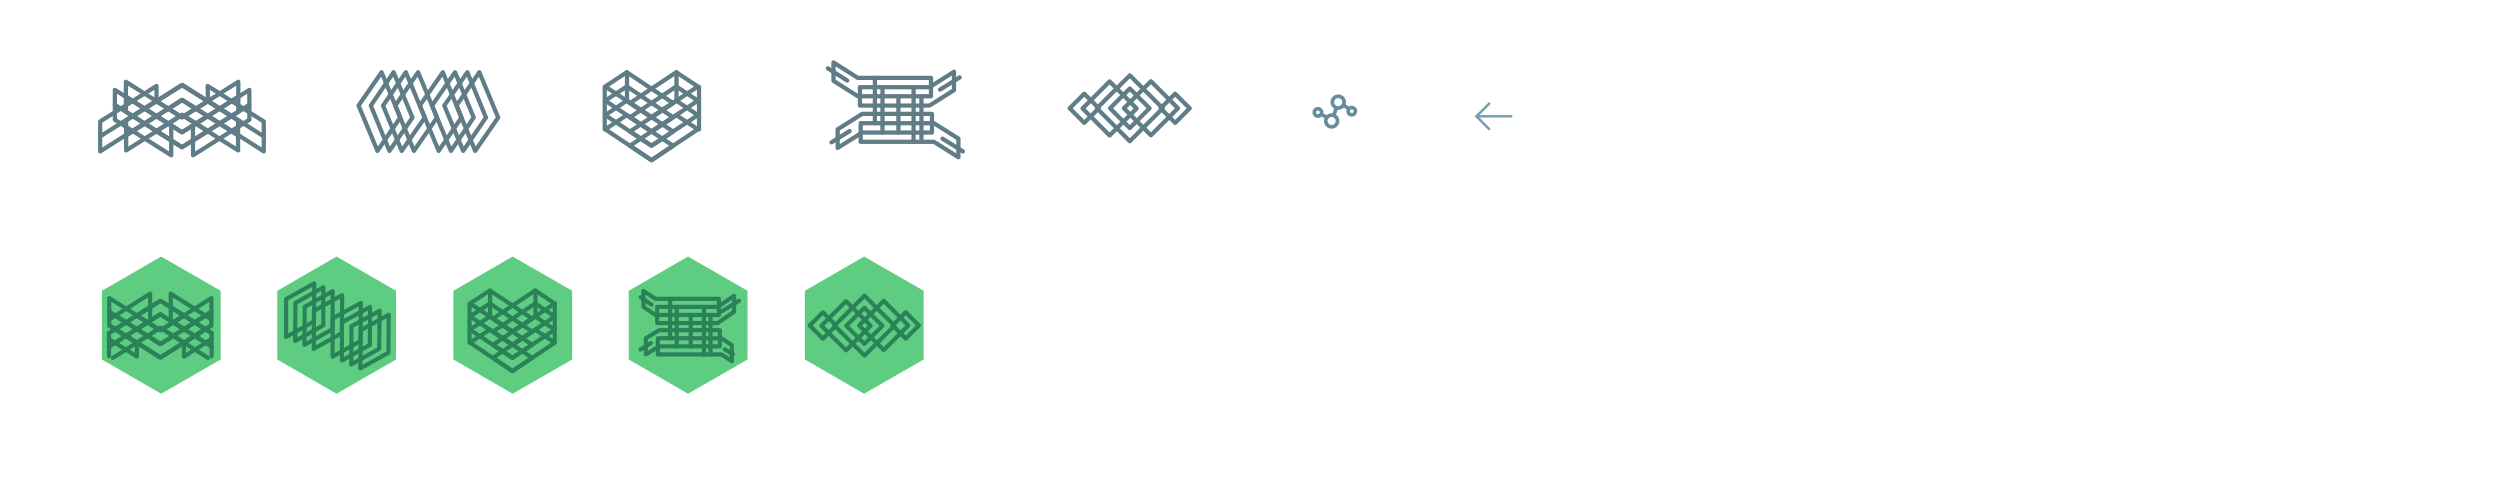
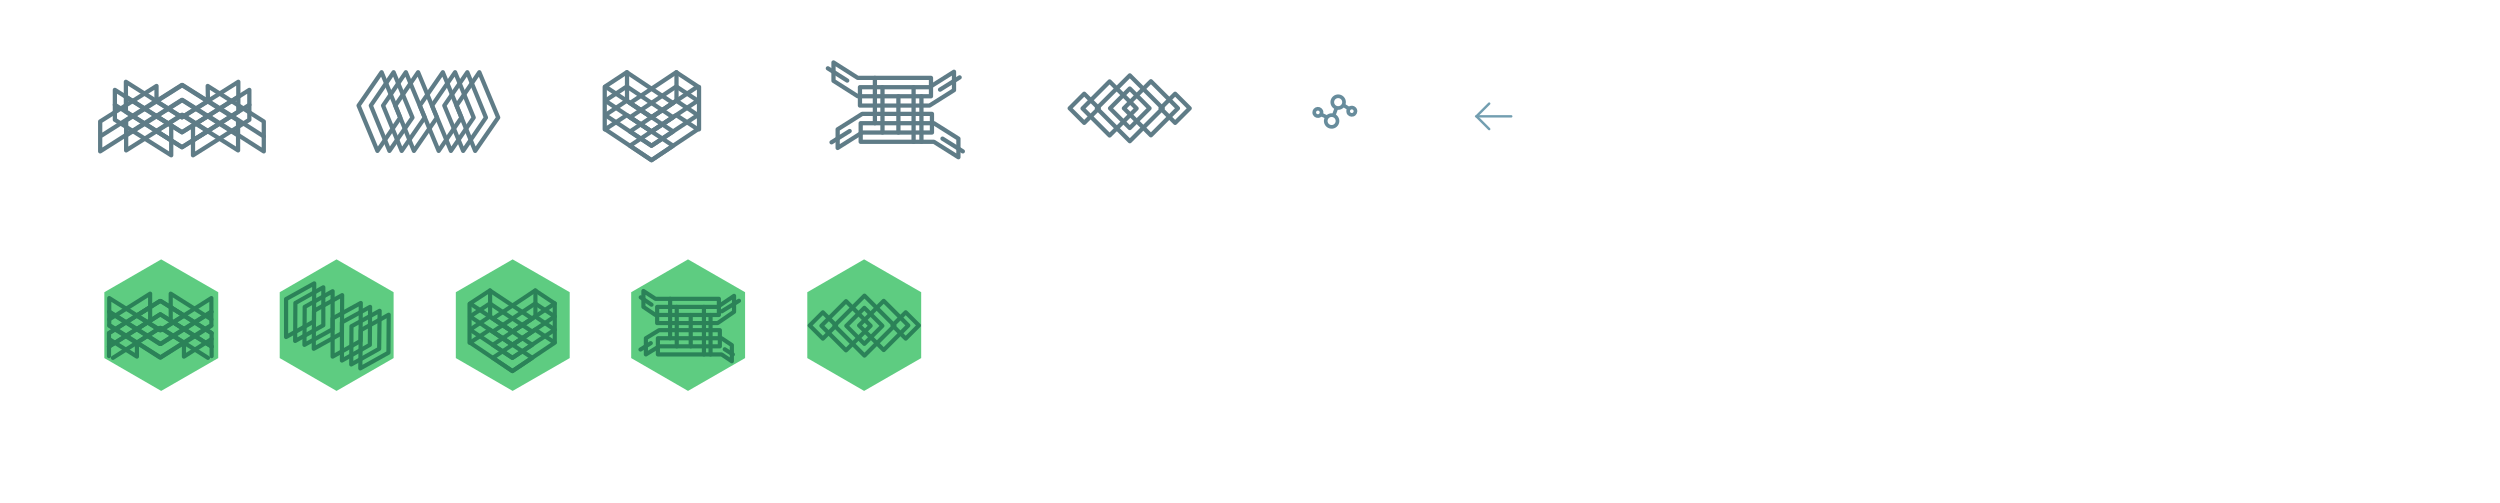
<svg xmlns="http://www.w3.org/2000/svg" version="1.1" id="svgs" x="0px" y="0px" viewBox="0 0 1020.7 205" style="enable-background:new 0 0 1020.7 205;" xml:space="preserve">
  <style type="text/css">
	.st0{fill:none;stroke:#5F7C87;stroke-width:1.743;stroke-linecap:round;stroke-linejoin:round;stroke-miterlimit:10;}
	.st1{fill:none;stroke:#678C9C;stroke-width:1.5;stroke-miterlimit:10;}
	.st2{fill:none;stroke:#729EB0;stroke-linecap:round;stroke-miterlimit:10;}
- 	.st3{fill:#5ECC81;stroke:#5ECC81;stroke-width:2;stroke-miterlimit:10;}
+ 	.st3{fill:#5ECC81;}
	.st4{fill:none;stroke:#2B8258;stroke-width:1.704;stroke-linecap:round;stroke-linejoin:round;stroke-miterlimit:10;}
</style>
  <g id="mesh">
    <polygon class="st0" points="342,60.4 352,54.1 380.5,54.1 380.5,46.5 352,46.5 342,52.8  " />
    <polygon class="st0" points="391.3,64.2 381.3,57.9 351.4,57.9 351.4,50.3 381.3,50.3 391.3,56.6  " />
    <polygon class="st0" points="389.5,29.3 379.5,35.6 351.1,35.6 351.1,43.1 379.5,43.1 389.5,36.8  " />
    <polygon class="st0" points="340.3,25.5 350.2,31.8 380.1,31.8 380.1,39.3 350.2,39.3 340.3,33  " />
    <line class="st0" x1="357.2" y1="31.8" x2="357.2" y2="50.3" />
    <line class="st0" x1="373" y1="35.6" x2="373" y2="57.9" />
    <line class="st0" x1="360.3" y1="35.6" x2="360.3" y2="54.1" />
    <line class="st0" x1="376.2" y1="39.3" x2="376.2" y2="57.9" />
    <line class="st0" x1="366.8" y1="39.3" x2="366.8" y2="54.1" />
    <line class="st0" x1="383.8" y1="36.6" x2="391.8" y2="31.6" />
    <line class="st0" x1="339.5" y1="58.1" x2="346.9" y2="53.5" />
    <line class="st0" x1="384.8" y1="56.6" x2="393.1" y2="61.8" />
    <line class="st0" x1="338" y1="27.9" x2="345.9" y2="32.9" />
  </g>
  <g id="logger">
    <polygon class="st0" points="169,61.6 161.4,43.1 170.7,29.5 178.4,48  " />
    <polygon class="st0" points="164,61.6 156.4,43.1 165.7,29.5 173.4,48  " />
    <polygon class="st0" points="159,61.6 151.4,43.1 160.7,29.5 168.4,48  " />
    <polygon class="st0" points="154.1,61.6 146.4,43.1 155.8,29.5 163.4,48  " />
    <polygon class="st0" points="194,61.6 186.4,43.1 195.7,29.5 203.4,48  " />
    <polygon class="st0" points="189.1,61.6 181.4,43.1 190.8,29.5 198.4,48  " />
    <polygon class="st0" points="184.1,61.6 176.4,43.1 185.8,29.5 193.4,48  " />
    <polygon class="st0" points="179.1,61.6 171.4,43.1 180.8,29.5 188.4,48  " />
  </g>
  <g id="monitor">
    <polygon class="st0" points="247.1,35.3 255.9,29.5 274.8,42.1 266,47.9  " />
    <polygon class="st0" points="247.1,41.1 255.9,35.3 274.8,47.9 266,53.7  " />
    <polygon class="st0" points="247.1,47 255.9,41.1 274.8,53.7 266,59.5  " />
    <polygon class="st0" points="284.9,35.3 276.1,29.5 257.2,42.1 266,47.9  " />
    <polygon class="st0" points="284.9,41.1 276.1,35.3 257.2,47.9 266,53.7  " />
    <polygon class="st0" points="284.9,47 276.1,41.1 257.2,53.7 266,59.5  " />
    <polygon class="st0" points="247.1,52.8 255.9,47 274.8,59.5 266,65.4  " />
    <polygon class="st0" points="284.9,52.8 276.1,47 257.2,59.5 266,65.4  " />
    <line class="st0" x1="276.2" y1="41.1" x2="276.2" y2="29.5" />
    <line class="st0" x1="285.4" y1="52.8" x2="285.4" y2="35.5" />
    <line class="st0" x1="246.9" y1="52.8" x2="246.9" y2="35.5" />
    <line class="st0" x1="256" y1="41.1" x2="256" y2="29.5" />
  </g>
  <g id="warehouse">
-     <rect x="451.8" y="34.7" transform="matrix(0.7071 -0.7071 0.7071 0.7071 103.8406 339.1441)" class="st0" width="19" height="19" />
-     <rect x="455.6" y="38.5" transform="matrix(0.7071 -0.7071 0.7071 0.7071 103.8305 339.1428)" class="st0" width="11.4" height="11.4" />
-     <rect x="462.1" y="36.4" transform="matrix(0.707 -0.7072 0.7072 0.707 106.4216 345.2686)" class="st0" width="15.6" height="15.6" />
-     <rect x="445.2" y="36.5" transform="matrix(0.7072 -0.707 0.707 0.7072 101.3414 333.2205)" class="st0" width="15.6" height="15.6" />
-     <rect x="475.6" y="40" transform="matrix(0.707 -0.7072 0.7072 0.707 109.31 352.2859)" class="st0" width="8.4" height="8.4" />
-     <rect x="438.5" y="40" transform="matrix(0.7071 -0.7071 0.7071 0.7071 98.3834 325.9927)" class="st0" width="8.4" height="8.4" />
+     <rect x="451.78" y="34.713" transform="matrix(0.7071 -0.7071 0.7071 0.7071 103.8426 339.1236)" class="st0" width="19" height="19" />
+     <rect x="455.57" y="38.511" transform="matrix(0.7071 -0.7071 0.7071 0.7071 103.8405 339.116)" class="st0" width="11.4" height="11.4" />
+     <rect x="462.099" y="36.405" transform="matrix(0.707 -0.7072 0.7072 0.707 106.4154 345.2675)" class="st0" width="15.6" height="15.6" />
+     <rect x="445.223" y="36.479" transform="matrix(0.7072 -0.707 0.707 0.7072 101.337 333.2548)" class="st0" width="15.6" height="15.6" />
+     <rect x="475.587" y="40.021" transform="matrix(0.707 -0.7072 0.7072 0.707 109.3011 352.2649)" class="st0" width="8.4" height="8.4" />
+     <rect x="438.47" y="40.013" transform="matrix(0.7071 -0.7071 0.7071 0.7071 98.3916 325.965)" class="st0" width="8.4" height="8.4" />
  </g>
  <g id="pusher">
    <polyline class="st0" points="51.4,39.5 74.3,54 84.8,47.5  " />
    <polyline class="st0" points="84.8,53.6 74.3,60.1 51.4,45.6 51.4,33.4 74.3,47.9 84.8,41.4  " />
    <line class="st0" x1="46.9" y1="42.8" x2="69.9" y2="57.3" />
    <polygon class="st0" points="46.9,36.7 69.9,51.2 69.9,63.4 46.9,48.9  " />
    <line class="st0" x1="84.8" y1="41.1" x2="107.7" y2="55.7" />
    <polyline class="st0" points="84.8,47.2 107.7,61.8 107.7,49.6 84.8,35.1 84.9,41.3 74.5,34.7 51.5,49.2 51.5,61.4 74.5,46.9    84.9,53.5  " />
    <polyline class="st0" points="97.2,55.3 74.2,40.8 63.8,47.4  " />
    <polyline class="st0" points="63.8,41.3 74.2,34.7 97.2,49.2 97.2,61.4 74.2,46.9 63.8,53.5  " />
    <polyline class="st0" points="97.3,39.5 74.3,54 63.9,47.5  " />
    <polyline class="st0" points="63.9,53.6 74.3,60.1 97.3,45.6 97.3,33.4 74.3,47.9 63.9,41.4  " />
    <line class="st0" x1="101.8" y1="42.8" x2="78.8" y2="57.3" />
    <polygon class="st0" points="101.8,36.7 78.8,51.2 78.8,63.4 101.8,48.9  " />
    <polyline class="st0" points="63.9,47.2 40.9,61.8 40.9,49.6 63.9,35.1 63.9,41.1 40.9,55.7  " />
    <polyline class="st0" points="51.5,55.3 74.5,40.8 84.9,47.4  " />
  </g>
  <g id="admin">
-     <ellipse transform="matrix(0.9413 -0.3375 0.3375 0.9413 15.2265 186.3964)" class="st1" cx="543.7" cy="49.4" rx="2.4" ry="2.4" />
-     <ellipse transform="matrix(0.9412 -0.3377 0.3377 0.9412 18.0182 186.9649)" class="st1" cx="546.4" cy="41.7" rx="2.4" ry="2.4" />
-     <ellipse transform="matrix(0.9413 -0.3376 0.3376 0.9413 17.0745 188.9877)" class="st1" cx="551.9" cy="45.4" rx="1.5" ry="1.5" />
+     <ellipse transform="matrix(0.9413 -0.3375 0.3375 0.9413 15.2298 186.3962)" class="st1" cx="543.684" cy="49.398" rx="2.4" ry="2.4" />
+     <ellipse transform="matrix(0.9412 -0.3377 0.3377 0.9412 18.02 186.9688)" class="st1" cx="546.372" cy="41.694" rx="2.4" ry="2.4" />
+     <ellipse transform="matrix(0.9413 -0.3376 0.3376 0.9413 17.0746 188.9868)" class="st1" cx="551.905" cy="45.401" rx="1.5" ry="1.5" />
    <line class="st1" x1="544.5" y1="47.2" x2="545.7" y2="43.9" />
    <line class="st1" x1="550.8" y1="44.4" x2="548.6" y2="43" />
-     <ellipse transform="matrix(0.8869 -0.4619 0.4619 0.8869 39.6385 253.7321)" class="st1" cx="538.1" cy="45.9" rx="1.5" ry="1.5" />
+     <ellipse transform="matrix(0.8869 -0.4619 0.4619 0.8869 39.645 253.7357)" class="st1" cx="538.081" cy="45.892" rx="1.5" ry="1.5" />
    <line class="st1" x1="539.3" y1="46.7" x2="541.7" y2="47.8" />
  </g>
  <g id="back-arrow">
    <polyline class="st2" points="608,52.7 602.8,47.5 608,42.3  " />
    <line class="st2" x1="602.8" y1="47.5" x2="617" y2="47.5" />
  </g>
-   <g id="hex-warehouse">
+   <g id="hex-hoarder">
    <polygon id="_x3E_bg_3_" class="st3" points="376.1,146.2 352.8,159.6 329.6,146.2 329.6,119.3 352.8,105.9 376.1,119.3  " />
-     <rect x="344.3" y="124.3" transform="matrix(0.7071 -0.7071 0.7071 0.7071 9.3691 288.5079)" class="st4" width="17.3" height="17.3" />
-     <rect x="347.7" y="127.8" transform="matrix(0.7071 -0.7071 0.7071 0.7071 9.3173 288.5218)" class="st4" width="10.4" height="10.4" />
-     <rect x="353.7" y="125.8" transform="matrix(0.707 -0.7072 0.7072 0.707 11.7288 294.0703)" class="st4" width="14.2" height="14.2" />
-     <rect x="338.3" y="125.9" transform="matrix(0.7072 -0.707 0.707 0.7072 7.1164 283.1394)" class="st4" width="14.2" height="14.2" />
-     <rect x="366" y="129.1" transform="matrix(0.707 -0.7072 0.7072 0.707 14.3517 300.4321)" class="st4" width="7.6" height="7.6" />
-     <rect x="332.2" y="129.1" transform="matrix(0.7071 -0.7071 0.7071 0.7071 4.4003 276.4973)" class="st4" width="7.6" height="7.6" />
+     <rect x="344.299" y="124.296" transform="matrix(0.7071 -0.7071 0.7071 0.7071 9.3694 288.5116)" class="st4" width="17.3" height="17.3" />
+     <rect x="347.697" y="127.831" transform="matrix(0.7071 -0.7071 0.7071 0.7071 9.2944 288.4997)" class="st4" width="10.4" height="10.4" />
+     <rect x="353.701" y="125.773" transform="matrix(0.707 -0.7072 0.7072 0.707 11.7438 294.0919)" class="st4" width="14.2" height="14.2" />
+     <rect x="338.314" y="125.899" transform="matrix(0.7072 -0.707 0.707 0.7072 7.1036 283.1515)" class="st4" width="14.2" height="14.2" />
+     <rect x="365.987" y="129.07" transform="matrix(0.707 -0.7072 0.7072 0.707 14.3787 300.446)" class="st4" width="7.6" height="7.6" />
+     <rect x="332.16" y="129.085" transform="matrix(0.7071 -0.7071 0.7071 0.7071 4.4362 276.4804)" class="st4" width="7.6" height="7.6" />
  </g>
-   <g id="hex-mesh">
+   <g id="hex-portal">
    <polygon id="_x3E_bg_4_" class="st3" points="304.2,146.2 280.9,159.6 257.7,146.2 257.7,119.3 280.9,105.9 304.2,119.3  " />
    <polygon class="st4" points="263.7,144.7 269.1,141.4 293.9,141.4 293.9,134.8 269.1,134.8 263.7,138.1  " />
    <polygon class="st4" points="298.8,147.5 294.6,144.7 268.6,144.7 268.6,138.1 294.6,138.1 298.8,140.9  " />
    <polygon class="st4" points="299.7,120.8 293,125.3 268.3,125.3 268.3,131.9 293,131.9 299.7,127.3  " />
    <polygon class="st4" points="262.7,118.8 267.6,122 293.5,122 293.5,128.6 267.6,128.6 262.7,125.3  " />
    <line class="st4" x1="273.6" y1="122" x2="273.6" y2="138.1" />
    <line class="st4" x1="287.4" y1="125.3" x2="287.4" y2="144.7" />
    <line class="st4" x1="276.3" y1="125.3" x2="276.3" y2="141.4" />
    <line class="st4" x1="290.1" y1="128.6" x2="290.1" y2="144.7" />
    <line class="st4" x1="282" y1="128.6" x2="282" y2="141.4" />
    <line class="st4" x1="294.7" y1="127.1" x2="301.7" y2="122.8" />
    <line class="st4" x1="261.5" y1="142.7" x2="265.7" y2="140.1" />
    <line class="st4" x1="295.9" y1="142.6" x2="299.2" y2="144.7" />
    <line class="st4" x1="261.6" y1="121.4" x2="266" y2="124.4" />
  </g>
-   <g id="hex-monitor">
+   <g id="hex-pulse">
    <polygon id="_x3E_bg_5_" class="st3" points="232.6,146.2 209.3,159.6 186.1,146.2 186.1,119.3 209.3,105.9 232.6,119.3  " />
    <polygon class="st4" points="191.9,123.9 200,118.6 217.3,130.1 209.2,135.4  " />
    <polygon class="st4" points="191.9,129.2 200,123.9 217.3,135.4 209.2,140.8  " />
    <polygon class="st4" points="191.9,134.6 200,129.2 217.3,140.8 209.2,146.1  " />
    <polygon class="st4" points="226.5,123.9 218.5,118.6 201.2,130.1 209.2,135.4  " />
    <line class="st4" x1="226.5" y1="139.7" x2="226.5" y2="123.9" />
    <polygon class="st4" points="226.5,129.2 218.5,123.9 201.2,135.4 209.2,140.8  " />
    <polygon class="st4" points="226.5,134.6 218.5,129.2 201.2,140.8 209.2,146.1  " />
    <polygon class="st4" points="191.9,139.9 200,134.6 217.3,146.1 209.2,151.5  " />
    <polygon class="st4" points="226.5,139.9 218.5,134.6 201.2,146.1 209.2,151.5  " />
    <line class="st4" x1="218.6" y1="129.2" x2="218.6" y2="118.6" />
    <line class="st4" x1="191.7" y1="139.9" x2="191.7" y2="124.1" />
    <line class="st4" x1="200.1" y1="129.2" x2="200.1" y2="118.6" />
  </g>
-   <g id="hex-logger">
+   <g id="hex-logvac">
    <polygon id="_x3E_bg_6_" class="st3" points="160.7,146.2 137.4,159.6 114.2,146.2 114.2,119.3 137.4,105.9 160.7,119.3  " />
    <polygon class="st4" points="128.1,142.4 128.2,126.9 139.7,120.5 139.6,136  " />
    <polygon class="st4" points="124.3,140.8 124.4,125.3 135.8,118.9 135.8,134.4  " />
    <polygon class="st4" points="120.5,139.2 120.6,123.7 132,117.3 132,132.8  " />
    <polygon class="st4" points="116.8,137.6 116.8,122.1 128.3,115.7 128.2,131.2  " />
    <polygon class="st4" points="147.1,150.4 147.3,134.8 158.7,128.5 158.6,144  " />
    <polygon class="st4" points="143.4,148.8 143.5,133.2 155,126.9 154.8,142.4  " />
    <polygon class="st4" points="139.6,147.2 139.6,131.6 151.1,125.3 151,140.8  " />
    <polygon class="st4" points="135.8,145.6 135.8,130 147.3,123.7 147.2,139.2  " />
  </g>
-   <g id="hex-pusher">
+   <g id="hex-mist">
    <polygon id="_x3E_bg_7_" class="st3" points="89.1,146.2 65.8,159.6 42.6,146.2 42.6,119.3 65.8,105.9 89.1,119.3  " />
    <path class="st4" d="M83.2,133.4" />
    <line class="st4" x1="86.4" y1="141.5" x2="65.6" y2="128.4" />
    <line class="st4" x1="84.9" y1="146.1" x2="65.6" y2="133.9" />
    <polyline class="st4" points="65.6,122.9 86.4,136 86.4,138.6 86.4,145.4  " />
    <line class="st4" x1="86.4" y1="136" x2="69.7" y2="125.4" />
    <polyline class="st4" points="86.4,141.5 69.7,130.9 69.7,119.9 86.3,130.4  " />
    <polyline class="st4" points="65.5,145.9 86.3,132.7 86.3,121.7 65.5,134.8  " />
    <line class="st4" x1="65.7" y1="140.4" x2="75.2" y2="134.4" />
    <line class="st4" x1="65.7" y1="134.8" x2="75.2" y2="128.9" />
    <line class="st4" x1="75.2" y1="139.9" x2="65.7" y2="145.9" />
    <line class="st4" x1="65.6" y1="128.4" x2="75.1" y2="134.4" />
    <line class="st4" x1="65.6" y1="133.9" x2="75.1" y2="139.9" />
    <line class="st4" x1="75.1" y1="128.8" x2="65.6" y2="122.9" />
    <line class="st4" x1="86.3" y1="127.2" x2="65.5" y2="140.4" />
    <line class="st4" x1="75.1" y1="134.5" x2="86.3" y2="127.4" />
    <polyline class="st4" points="86.4,138.4 75.1,145.6 75.1,140.1 86.3,133  " />
    <path class="st4" d="M86.4,138.6" />
    <path class="st4" d="M47.7,133.4" />
    <line class="st4" x1="44.5" y1="141.5" x2="65.3" y2="128.4" />
    <line class="st4" x1="46.1" y1="146.1" x2="65.3" y2="133.9" />
    <polyline class="st4" points="65.3,122.9 44.5,136 44.5,138.6 44.5,145.4  " />
    <line class="st4" x1="44.5" y1="136" x2="61.3" y2="125.4" />
    <polyline class="st4" points="44.5,141.5 61.3,130.9 61.3,119.9 44.6,130.4  " />
    <polyline class="st4" points="65.5,145.9 44.6,132.7 44.6,121.7 65.5,134.8  " />
    <line class="st4" x1="65.2" y1="140.4" x2="55.8" y2="134.4" />
    <line class="st4" x1="65.2" y1="134.8" x2="55.8" y2="128.9" />
    <line class="st4" x1="55.8" y1="139.9" x2="65.2" y2="145.9" />
    <line class="st4" x1="65.3" y1="128.4" x2="55.9" y2="134.4" />
    <line class="st4" x1="65.3" y1="133.9" x2="55.9" y2="139.9" />
    <line class="st4" x1="55.9" y1="128.8" x2="65.3" y2="122.9" />
    <line class="st4" x1="44.6" y1="127.2" x2="65.5" y2="140.4" />
    <line class="st4" x1="55.9" y1="134.5" x2="44.6" y2="127.4" />
    <polyline class="st4" points="44.5,138.4 55.9,145.6 55.9,140.1 44.6,133  " />
    <path class="st4" d="M44.5,138.6" />
    <path class="st4" d="M44.5,138.6" />
  </g>
</svg>
